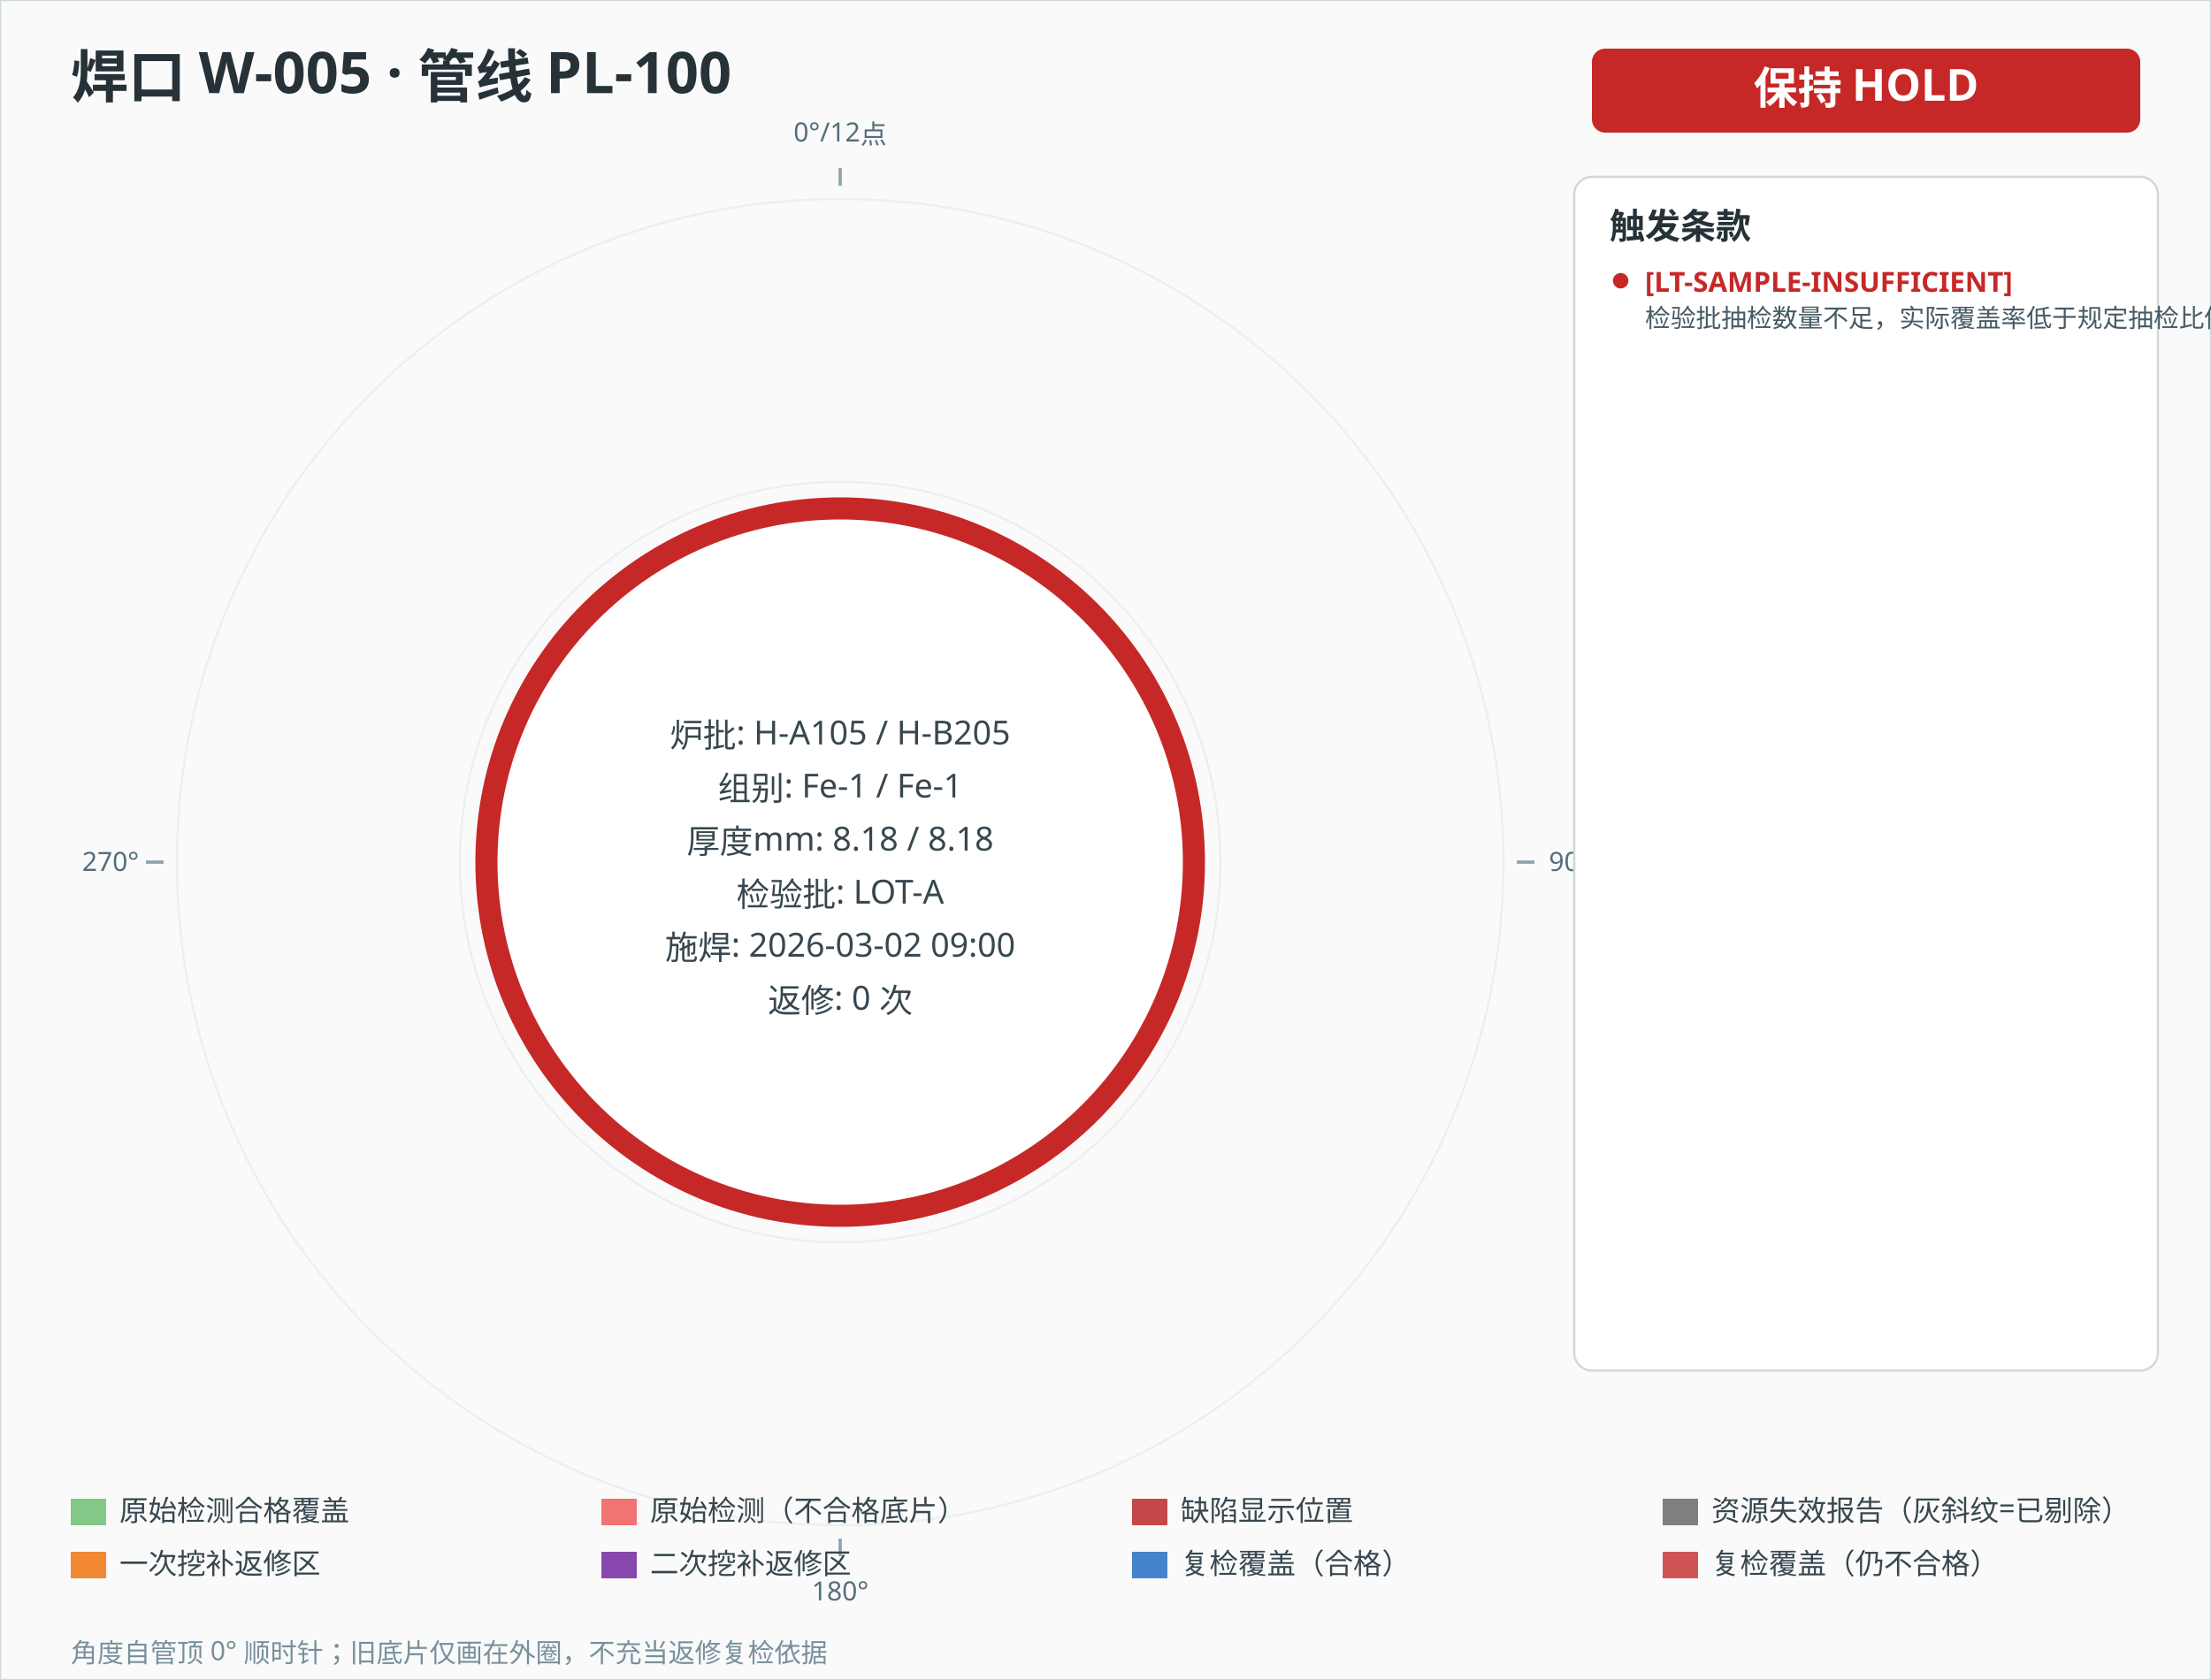
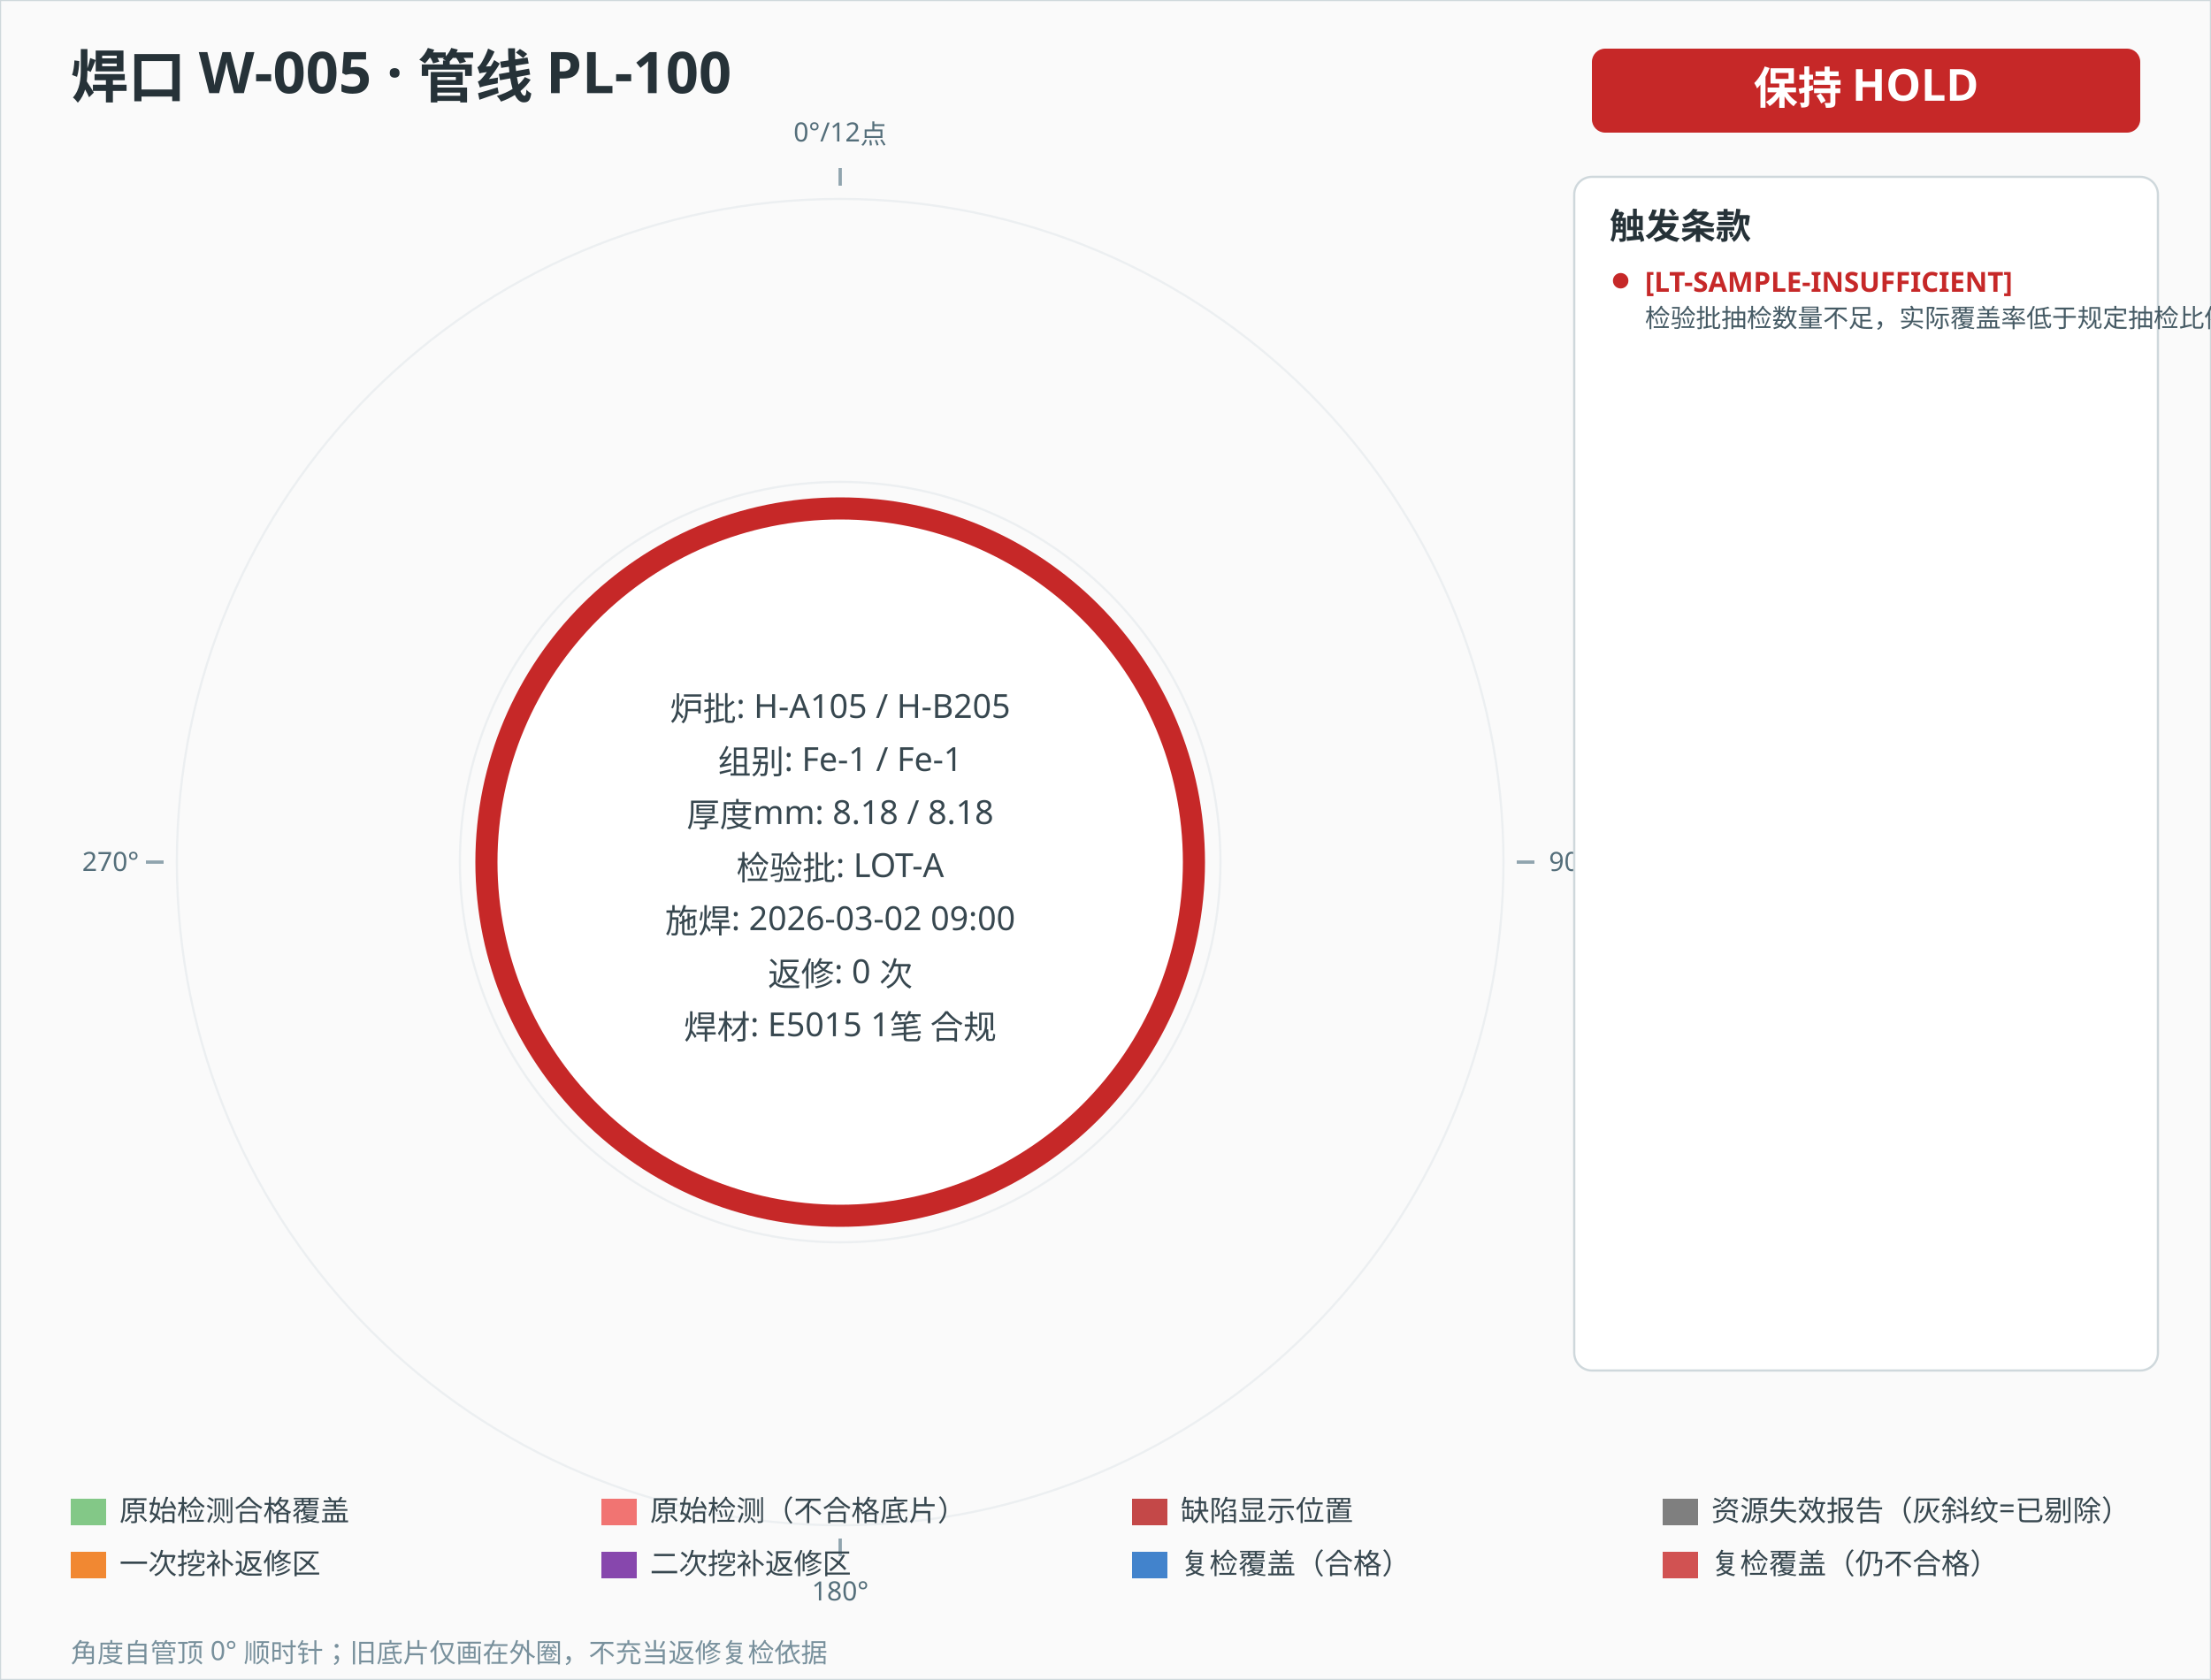
<svg xmlns="http://www.w3.org/2000/svg" viewBox="0 0 1000 760" font-family="sans-serif">
  <rect width="1000" height="760" fill="#fafafa" stroke="#cfd8dc" />
  <defs>
    <pattern id="ndexcluded" width="8" height="8" patternUnits="userSpaceOnUse" patternTransform="rotate(45)">
      <rect width="8" height="8" fill="#9e9e9e" fill-opacity="0.18" />
      <line x1="0" y1="0" x2="0" y2="8" stroke="#616161" stroke-width="3" />
    </pattern>
  </defs>
  <text x="32" y="44" font-size="26" font-weight="bold" fill="#263238">焊口 W-005 · 管线 PL-100</text>
  <rect x="720" y="22" width="248" height="38" rx="6" fill="#c62828" />
  <text x="844" y="47" font-size="20" font-weight="bold" fill="#ffffff" text-anchor="middle">保持 HOLD</text>
  <circle cx="380.0" cy="390.0" r="300" fill="none" stroke="#eceff1" stroke-width="1" />
  <circle cx="380.0" cy="390.0" r="172" fill="none" stroke="#eceff1" stroke-width="1" />
  <line x1="380.0" y1="84.0" x2="380.0" y2="76.0" stroke="#90a4ae" stroke-width="1.5" />
  <text x="380.0" y="64.0" font-size="12" fill="#546e7a" text-anchor="middle">0°/12点</text>
  <line x1="686.0" y1="390.0" x2="694.0" y2="390.0" stroke="#90a4ae" stroke-width="1.5" />
  <text x="710.0" y="394.0" font-size="12" fill="#546e7a" text-anchor="middle">90°</text>
  <line x1="380.0" y1="696.0" x2="380.0" y2="704.0" stroke="#90a4ae" stroke-width="1.5" />
  <text x="380.0" y="724.0" font-size="12" fill="#546e7a" text-anchor="middle">180°</text>
  <line x1="74.0" y1="390.0" x2="66.0" y2="390.0" stroke="#90a4ae" stroke-width="1.5" />
  <text x="50.0" y="394.0" font-size="12" fill="#546e7a" text-anchor="middle">270°</text>
  <text x="380.0" y="386.0" font-size="16" fill="#c62828" text-anchor="middle">无任何 RT/UT/PT 记录</text>
  <circle cx="380.0" cy="390.0" r="160" fill="#ffffff" stroke="#c62828" stroke-width="10" />
-   <text x="380.0" y="338.0" font-size="15" fill="#37474f" text-anchor="middle">炉批: H-A105 / H-B205</text>
-   <text x="380.0" y="362.0" font-size="15" fill="#37474f" text-anchor="middle">组别: Fe-1 / Fe-1</text>
-   <text x="380.0" y="386.0" font-size="15" fill="#37474f" text-anchor="middle">厚度mm: 8.18 / 8.18</text>
-   <text x="380.0" y="410.0" font-size="15" fill="#37474f" text-anchor="middle">检验批: LOT-A</text>
-   <text x="380.0" y="434.0" font-size="15" fill="#37474f" text-anchor="middle">施焊: 2026-03-02 09:00</text>
-   <text x="380.0" y="458.0" font-size="15" fill="#37474f" text-anchor="middle">返修: 0 次</text>
+   <text x="380.0" y="326.0" font-size="15" fill="#37474f" text-anchor="middle">炉批: H-A105 / H-B205</text>
+   <text x="380.0" y="350.0" font-size="15" fill="#37474f" text-anchor="middle">组别: Fe-1 / Fe-1</text>
+   <text x="380.0" y="374.0" font-size="15" fill="#37474f" text-anchor="middle">厚度mm: 8.18 / 8.18</text>
+   <text x="380.0" y="398.0" font-size="15" fill="#37474f" text-anchor="middle">检验批: LOT-A</text>
+   <text x="380.0" y="422.0" font-size="15" fill="#37474f" text-anchor="middle">施焊: 2026-03-02 09:00</text>
+   <text x="380.0" y="446.0" font-size="15" fill="#37474f" text-anchor="middle">返修: 0 次</text>
+   <text x="380.0" y="470.0" font-size="15" fill="#37474f" text-anchor="middle">焊材: E5015 1笔 合规</text>
  <rect x="712" y="80" width="264" height="540" rx="8" fill="#ffffff" stroke="#cfd8dc" />
  <text x="728" y="108" font-size="16" font-weight="bold" fill="#263238">触发条款</text>
  <circle cx="733" cy="127" r="3.5" fill="#c62828" />
  <text x="744" y="132" font-size="12.5" font-weight="bold" fill="#c62828">[LT-SAMPLE-INSUFFICIENT]</text>
  <text x="744" y="148" font-size="11.5" fill="#455a64">检验批抽检数量不足，实际覆盖率低于规定抽检比例</text>
  <rect x="32" y="678" width="16" height="12" fill="#66bb6a" fill-opacity="0.8" />
  <text x="54" y="688" font-size="13" fill="#37474f">原始检测合格覆盖</text>
  <rect x="272" y="678" width="16" height="12" fill="#ef5350" fill-opacity="0.8" />
  <text x="294" y="688" font-size="13" fill="#37474f">原始检测（不合格底片）</text>
  <rect x="512" y="678" width="16" height="12" fill="#b71c1c" fill-opacity="0.8" />
  <text x="534" y="688" font-size="13" fill="#37474f">缺陷显示位置</text>
  <rect x="752" y="678" width="16" height="12" fill="#616161" fill-opacity="0.8" />
  <text x="774" y="688" font-size="13" fill="#37474f">资源失效报告（灰斜纹=已剔除）</text>
  <rect x="32" y="702" width="16" height="12" fill="#ef6c00" fill-opacity="0.8" />
  <text x="54" y="712" font-size="13" fill="#37474f">一次挖补返修区</text>
  <rect x="272" y="702" width="16" height="12" fill="#6a1b9a" fill-opacity="0.8" />
  <text x="294" y="712" font-size="13" fill="#37474f">二次挖补返修区</text>
  <rect x="512" y="702" width="16" height="12" fill="#1565c0" fill-opacity="0.8" />
  <text x="534" y="712" font-size="13" fill="#37474f">复检覆盖（合格）</text>
  <rect x="752" y="702" width="16" height="12" fill="#c62828" fill-opacity="0.8" />
  <text x="774" y="712" font-size="13" fill="#37474f">复检覆盖（仍不合格）</text>
  <text x="32" y="752" font-size="12" fill="#78909c">角度自管顶 0° 顺时针；旧底片仅画在外圈，不充当返修复检依据</text>
</svg>
